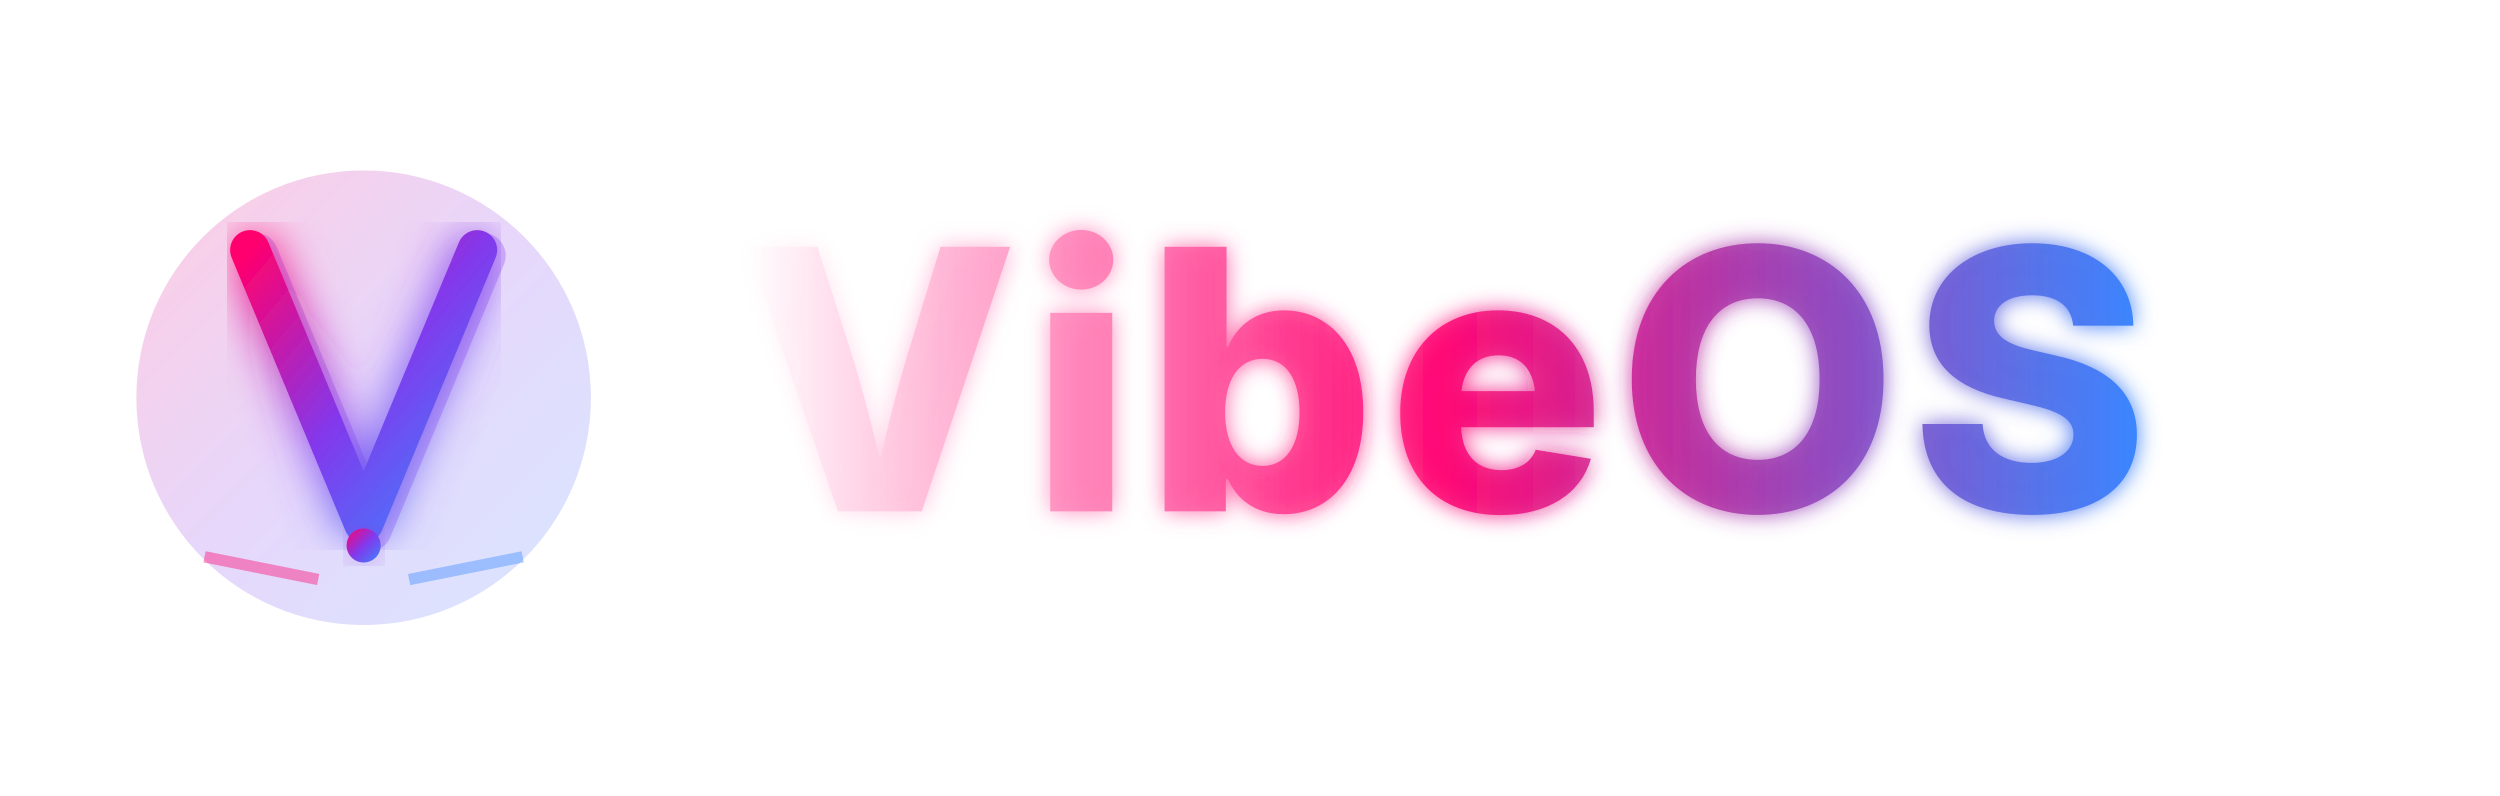
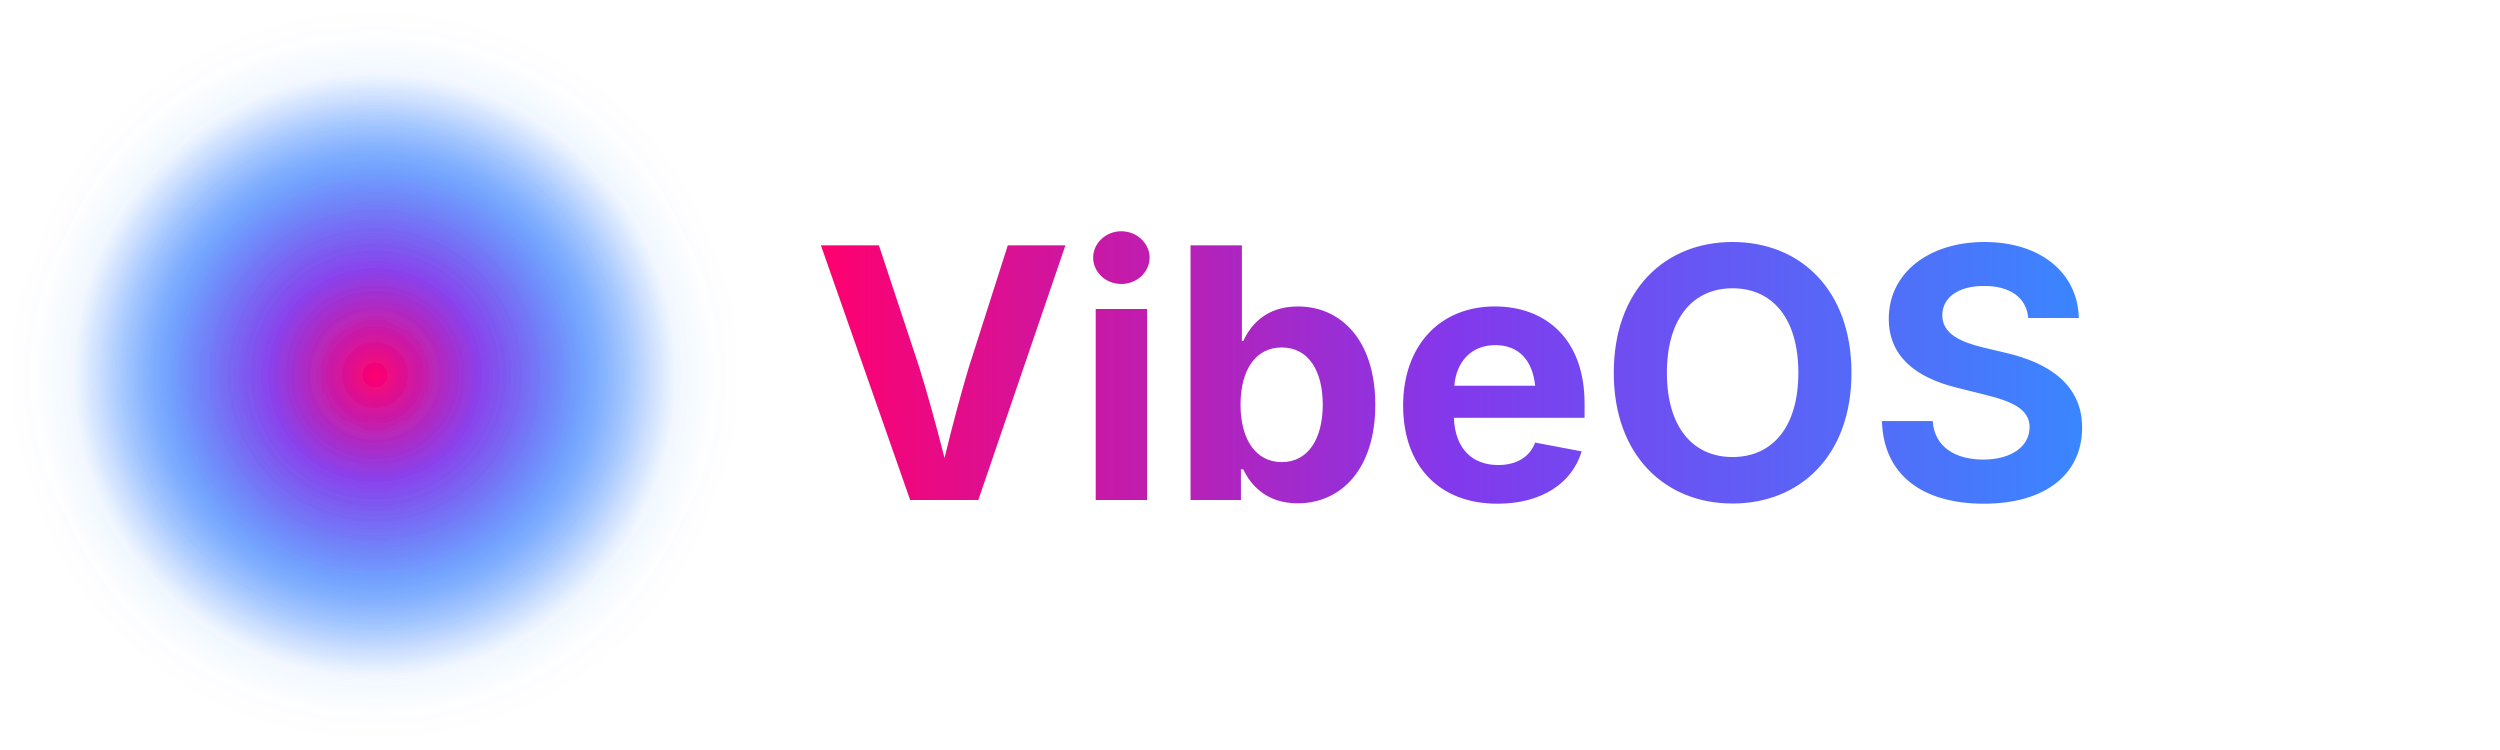
- <svg xmlns="http://www.w3.org/2000/svg" width="220" height="70" viewBox="0 0 220 70" fill="none">
+ <svg xmlns="http://www.w3.org/2000/svg" width="200" height="60" viewBox="0 0 200 60" fill="none">
  <defs>
-     <linearGradient id="wordmarkGradient" x1="0%" y1="0%" x2="100%" y2="100%">
+     <radialGradient id="wordmarkAuraGradient" cx="50%" cy="50%">
+       <stop offset="0%" style="stop-color:#FF006E;stop-opacity:1" />
+       <stop offset="35%" style="stop-color:#8338EC;stop-opacity:0.8" />
+       <stop offset="70%" style="stop-color:#3A86FF;stop-opacity:0.5" />
+       <stop offset="100%" style="stop-color:#3A86FF;stop-opacity:0" />
+     </radialGradient>
+     <linearGradient id="wordmarkTextGradient" x1="0%" y1="0%" x2="100%" y2="0%">
      <stop offset="0%" style="stop-color:#FF006E;stop-opacity:1" />
      <stop offset="50%" style="stop-color:#8338EC;stop-opacity:1" />
      <stop offset="100%" style="stop-color:#3A86FF;stop-opacity:1" />
    </linearGradient>
-     <linearGradient id="textGradient" x1="0%" y1="0%" x2="100%" y2="0%">
-       <stop offset="0%" style="stop-color:#FFFFFF;stop-opacity:1" />
-       <stop offset="50%" style="stop-color:#FF006E;stop-opacity:0.8" />
-       <stop offset="100%" style="stop-color:#3A86FF;stop-opacity:1" />
-     </linearGradient>
-     <filter id="wordmarkGlow">
-       <feGaussianBlur stdDeviation="2" result="coloredBlur" />
-       <feMerge>
-         <feMergeNode in="coloredBlur" />
-         <feMergeNode in="SourceGraphic" />
-       </feMerge>
-     </filter>
-     <filter id="textGlow">
-       <feGaussianBlur stdDeviation="1" result="coloredBlur" />
+     <filter id="wordmarkAuraGlow">
+       <feGaussianBlur stdDeviation="3" result="coloredBlur" />
      <feMerge>
        <feMergeNode in="coloredBlur" />
        <feMergeNode in="SourceGraphic" />
      </feMerge>
    </filter>
  </defs>
-   <g transform="translate(8, 11)">
-     <circle cx="24" cy="24" r="20" fill="url(#wordmarkGradient)" opacity="0.2" />
-     <path d="M14 11 L24 35 L34 11" stroke="#8338EC" stroke-width="4" stroke-linecap="round" stroke-linejoin="round" fill="none" opacity="0.3" transform="translate(0.5, 0.5)" />
-     <path d="M14 11 L24 35 L34 11" stroke="url(#wordmarkGradient)" stroke-width="3.5" stroke-linecap="round" stroke-linejoin="round" fill="none" filter="url(#wordmarkGlow)" />
-     <line x1="10" y1="38" x2="20" y2="40" stroke="#FF006E" stroke-width="1" opacity="0.4" />
-     <line x1="28" y1="40" x2="38" y2="38" stroke="#3A86FF" stroke-width="1" opacity="0.4" />
-     <circle cx="24" cy="37" r="1.5" fill="url(#wordmarkGradient)" filter="url(#wordmarkGlow)" />
-   </g>
-   <text x="65" y="45" font-family="system-ui, -apple-system, 'Segoe UI', sans-serif" font-size="32" font-weight="800" fill="url(#textGradient)" filter="url(#textGlow)" letter-spacing="1">
+   <circle cx="30" cy="30" r="24" fill="url(#wordmarkAuraGradient)" filter="url(#wordmarkAuraGlow)" />
+   <text x="65" y="40" font-family="system-ui, -apple-system, 'Segoe UI', sans-serif" font-size="28" font-weight="700" fill="url(#wordmarkTextGradient)">
    VibeOS
  </text>
-   <line x1="65" y1="52" x2="200" y2="52" stroke="url(#wordmarkGradient)" stroke-width="1.5" opacity="0.5" stroke-dasharray="3 3" />
</svg>
